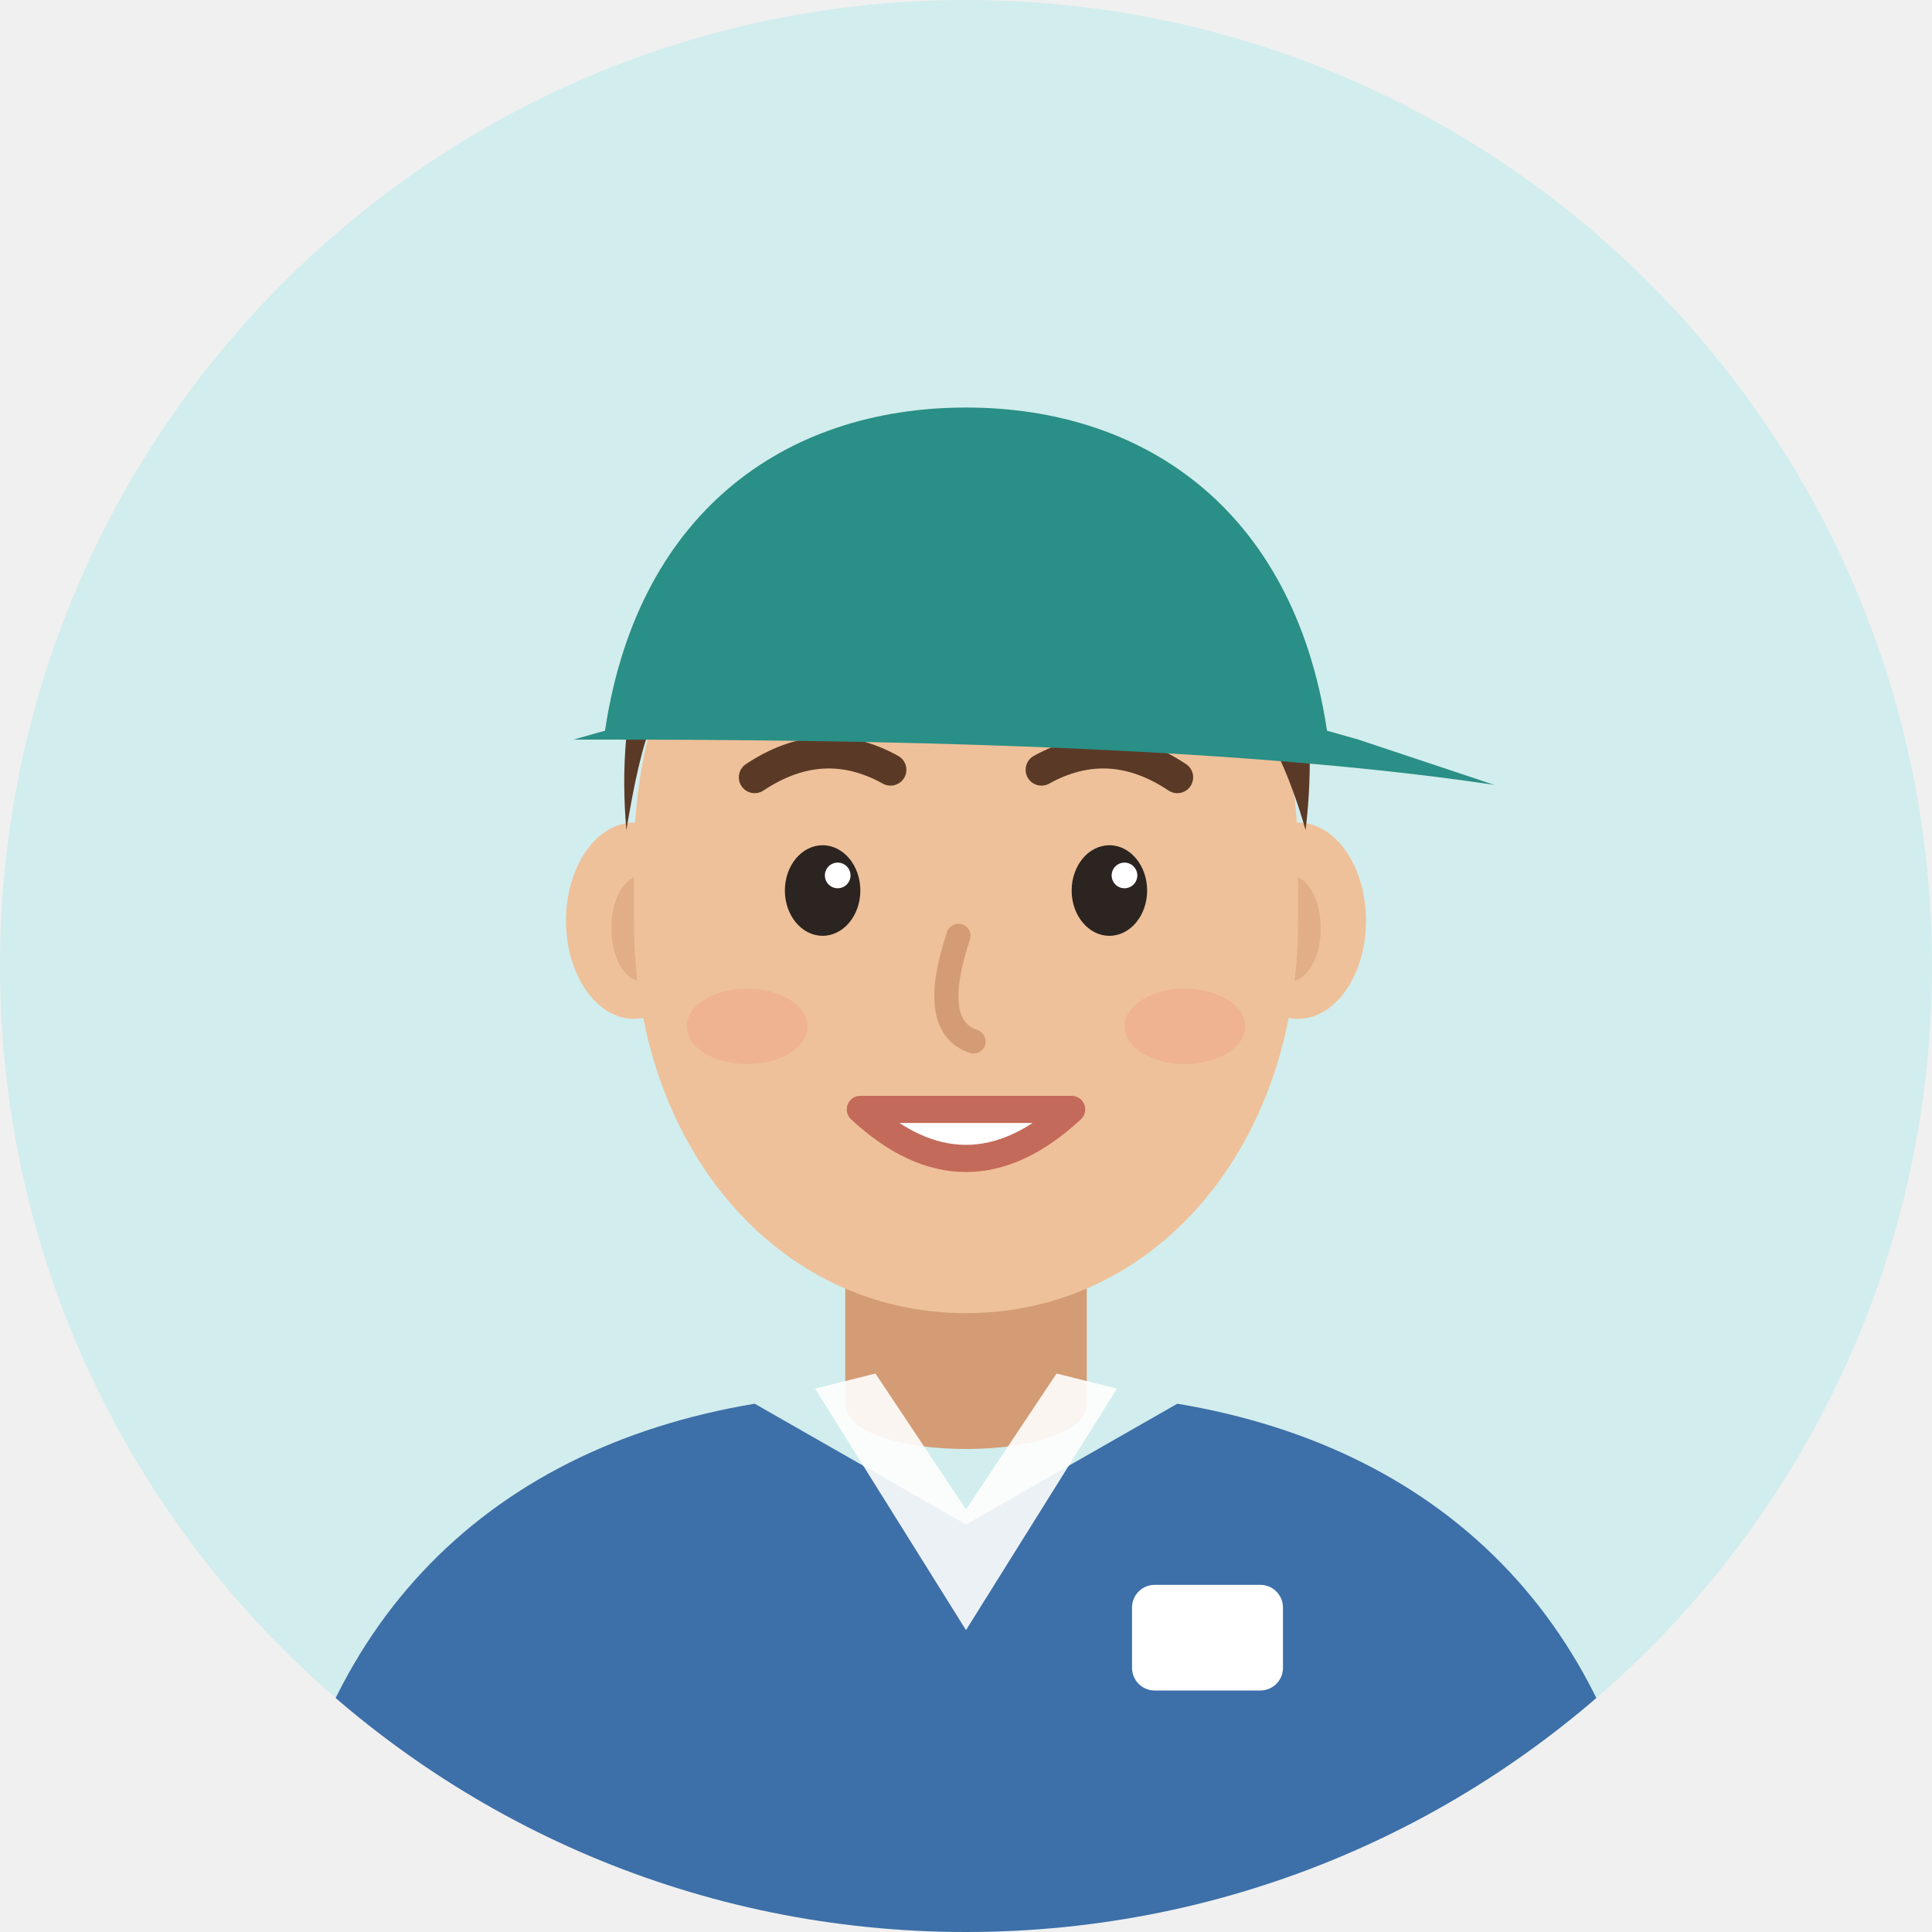
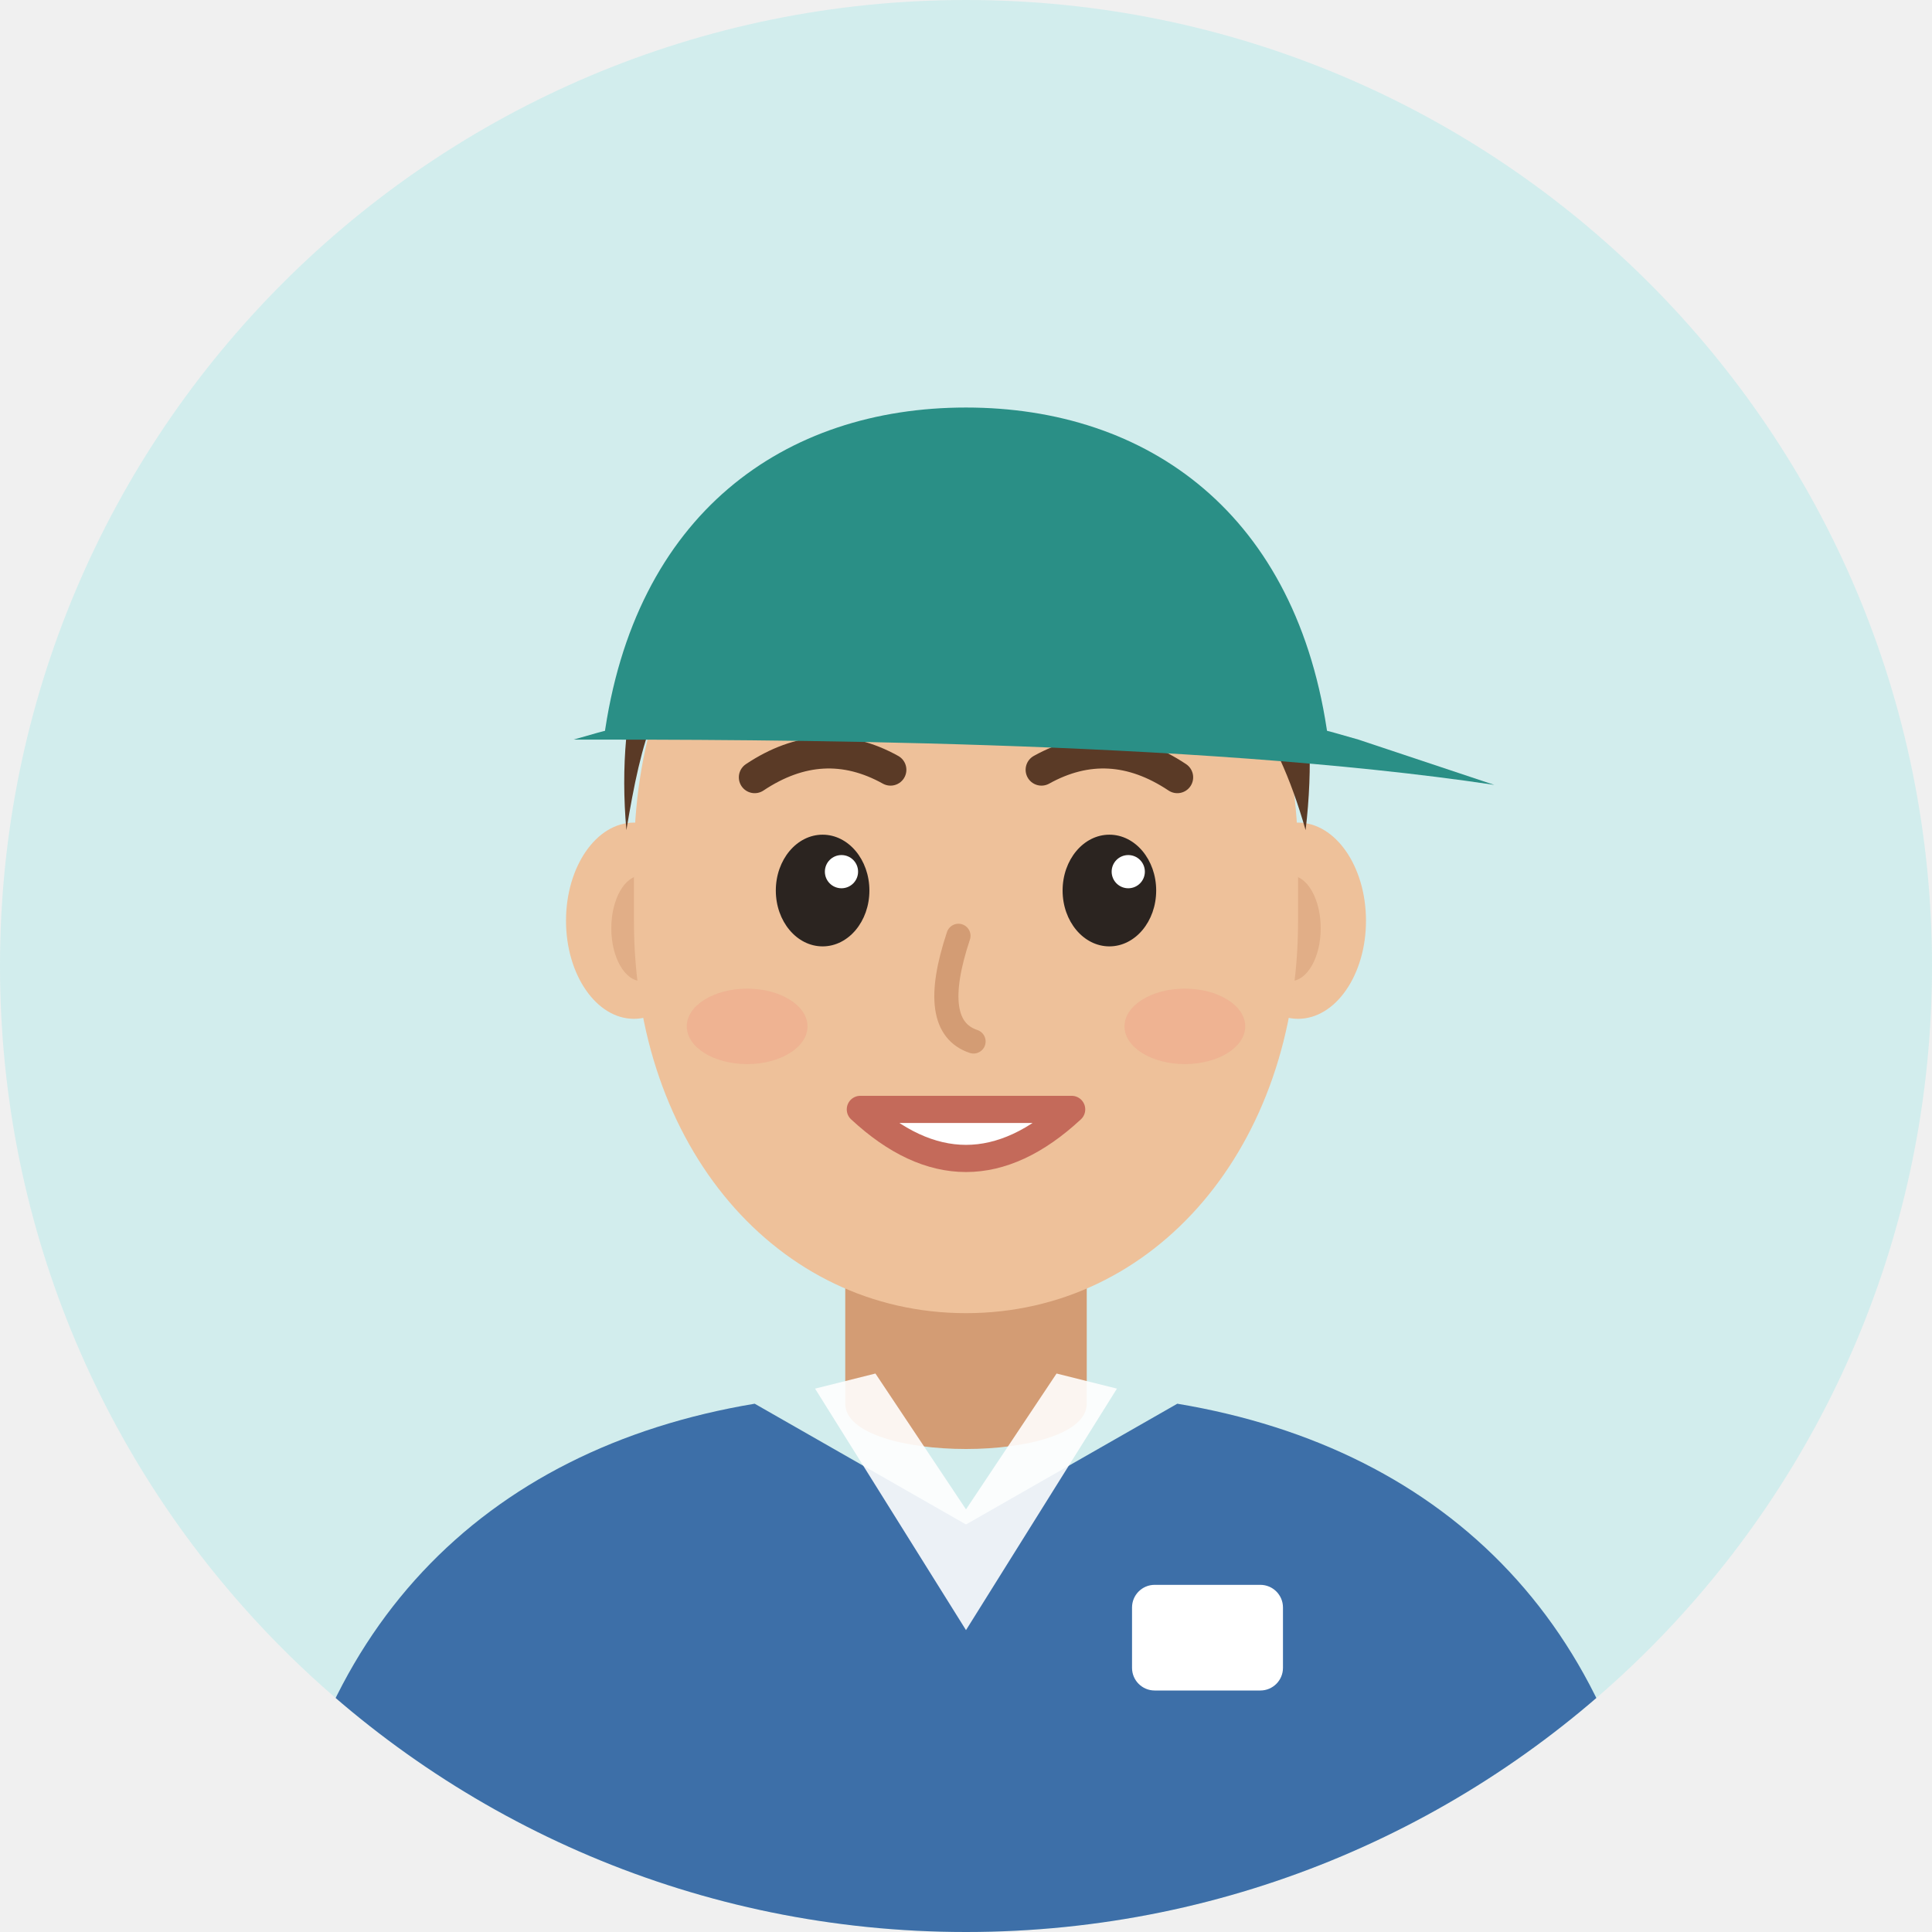
<svg xmlns="http://www.w3.org/2000/svg" viewBox="0 0 256 256" role="img" aria-label="Limpeza, homem">
  <defs>
    <clipPath id="c">
      <circle cx="128" cy="128" r="128" />
    </clipPath>
  </defs>
  <circle cx="128" cy="128" r="128" fill="#d2eded" />
  <g clip-path="url(#c)">
    <path d="M112 160h32v26c0 8-32 8-32 0z" fill="#d39c74" />
    <path d="M36 256c4-40 28-64 64-70l28 16 28-16c36 6 60 30 64 70z" fill="#3d6fa8" />
    <path d="M108 186l20 30 20-30" fill="none" stroke="#fff" stroke-width="0" />
    <path d="M108 184l20 32 20-32-8-2-12 18-12-18z" fill="#ffffff" opacity=".9" />
    <rect x="150" y="210" width="20" height="14" rx="3" fill="#ffffff" />
    <ellipse cx="84" cy="122" rx="9" ry="13" fill="#eec19a" />
    <ellipse cx="172" cy="122" rx="9" ry="13" fill="#eec19a" />
    <ellipse cx="85" cy="123" rx="4" ry="7" fill="#d39c74" opacity=".5" />
    <ellipse cx="171" cy="123" rx="4" ry="7" fill="#d39c74" opacity=".5" />
    <path d="M128 64c27 0 44 20 44 50v8c0 30-19 52-44 52s-44-22-44-52v-8c0-30 17-50 44-50z" fill="#eec19a" />
    <path d="M100 103q9-6 18-1" stroke="#5a3a26" stroke-width="4.2" fill="none" stroke-linecap="round" />
    <path d="M138 102q9-5 18 1" stroke="#5a3a26" stroke-width="4.2" fill="none" stroke-linecap="round" />
-     <ellipse cx="109" cy="118" rx="5" ry="6" fill="#2b2420" />
-     <ellipse cx="147" cy="118" rx="5" ry="6" fill="#2b2420" />
-     <circle cx="111" cy="116" r="1.7" fill="#fff" />
-     <circle cx="149" cy="116" r="1.7" fill="#fff" />
+     <ellipse cx="109" cy="118" rx="6.2" ry="7.4" fill="#2b2420" />
+     <ellipse cx="147" cy="118" rx="6.2" ry="7.4" fill="#2b2420" />
+     <circle cx="111.5" cy="115.5" r="2.2" fill="#fff" />
+     <circle cx="149.5" cy="115.5" r="2.2" fill="#fff" />
    <path d="M127 124q-4 12 2 14" stroke="#d39c74" stroke-width="3.2" fill="none" stroke-linecap="round" />
    <ellipse cx="99" cy="136" rx="8" ry="5" fill="#ef8f7d" opacity=".28" />
    <ellipse cx="157" cy="136" rx="8" ry="5" fill="#ef8f7d" opacity=".28" />
    <path d="M114 147q14 13 28 0z" fill="#fff" stroke="#c46a5a" stroke-width="3.6" stroke-linejoin="round" />
    <path d="M83 110c-3-34 18-54 46-54 30 0 48 20 44 54-4-14-10-22-20-26-18 6-40 6-58 0-8 6-10 14-12 26z" fill="#5a3a26" />
    <path d="M80 98c4-30 24-44 48-44s44 14 48 44c-30-8-66-8-96 0z" fill="#2a8f86" />
    <path d="M76 98c34-10 70-10 104 0l18 6c-40-6-98-6-122-6z" fill="#2a8f86" />
  </g>
</svg>
